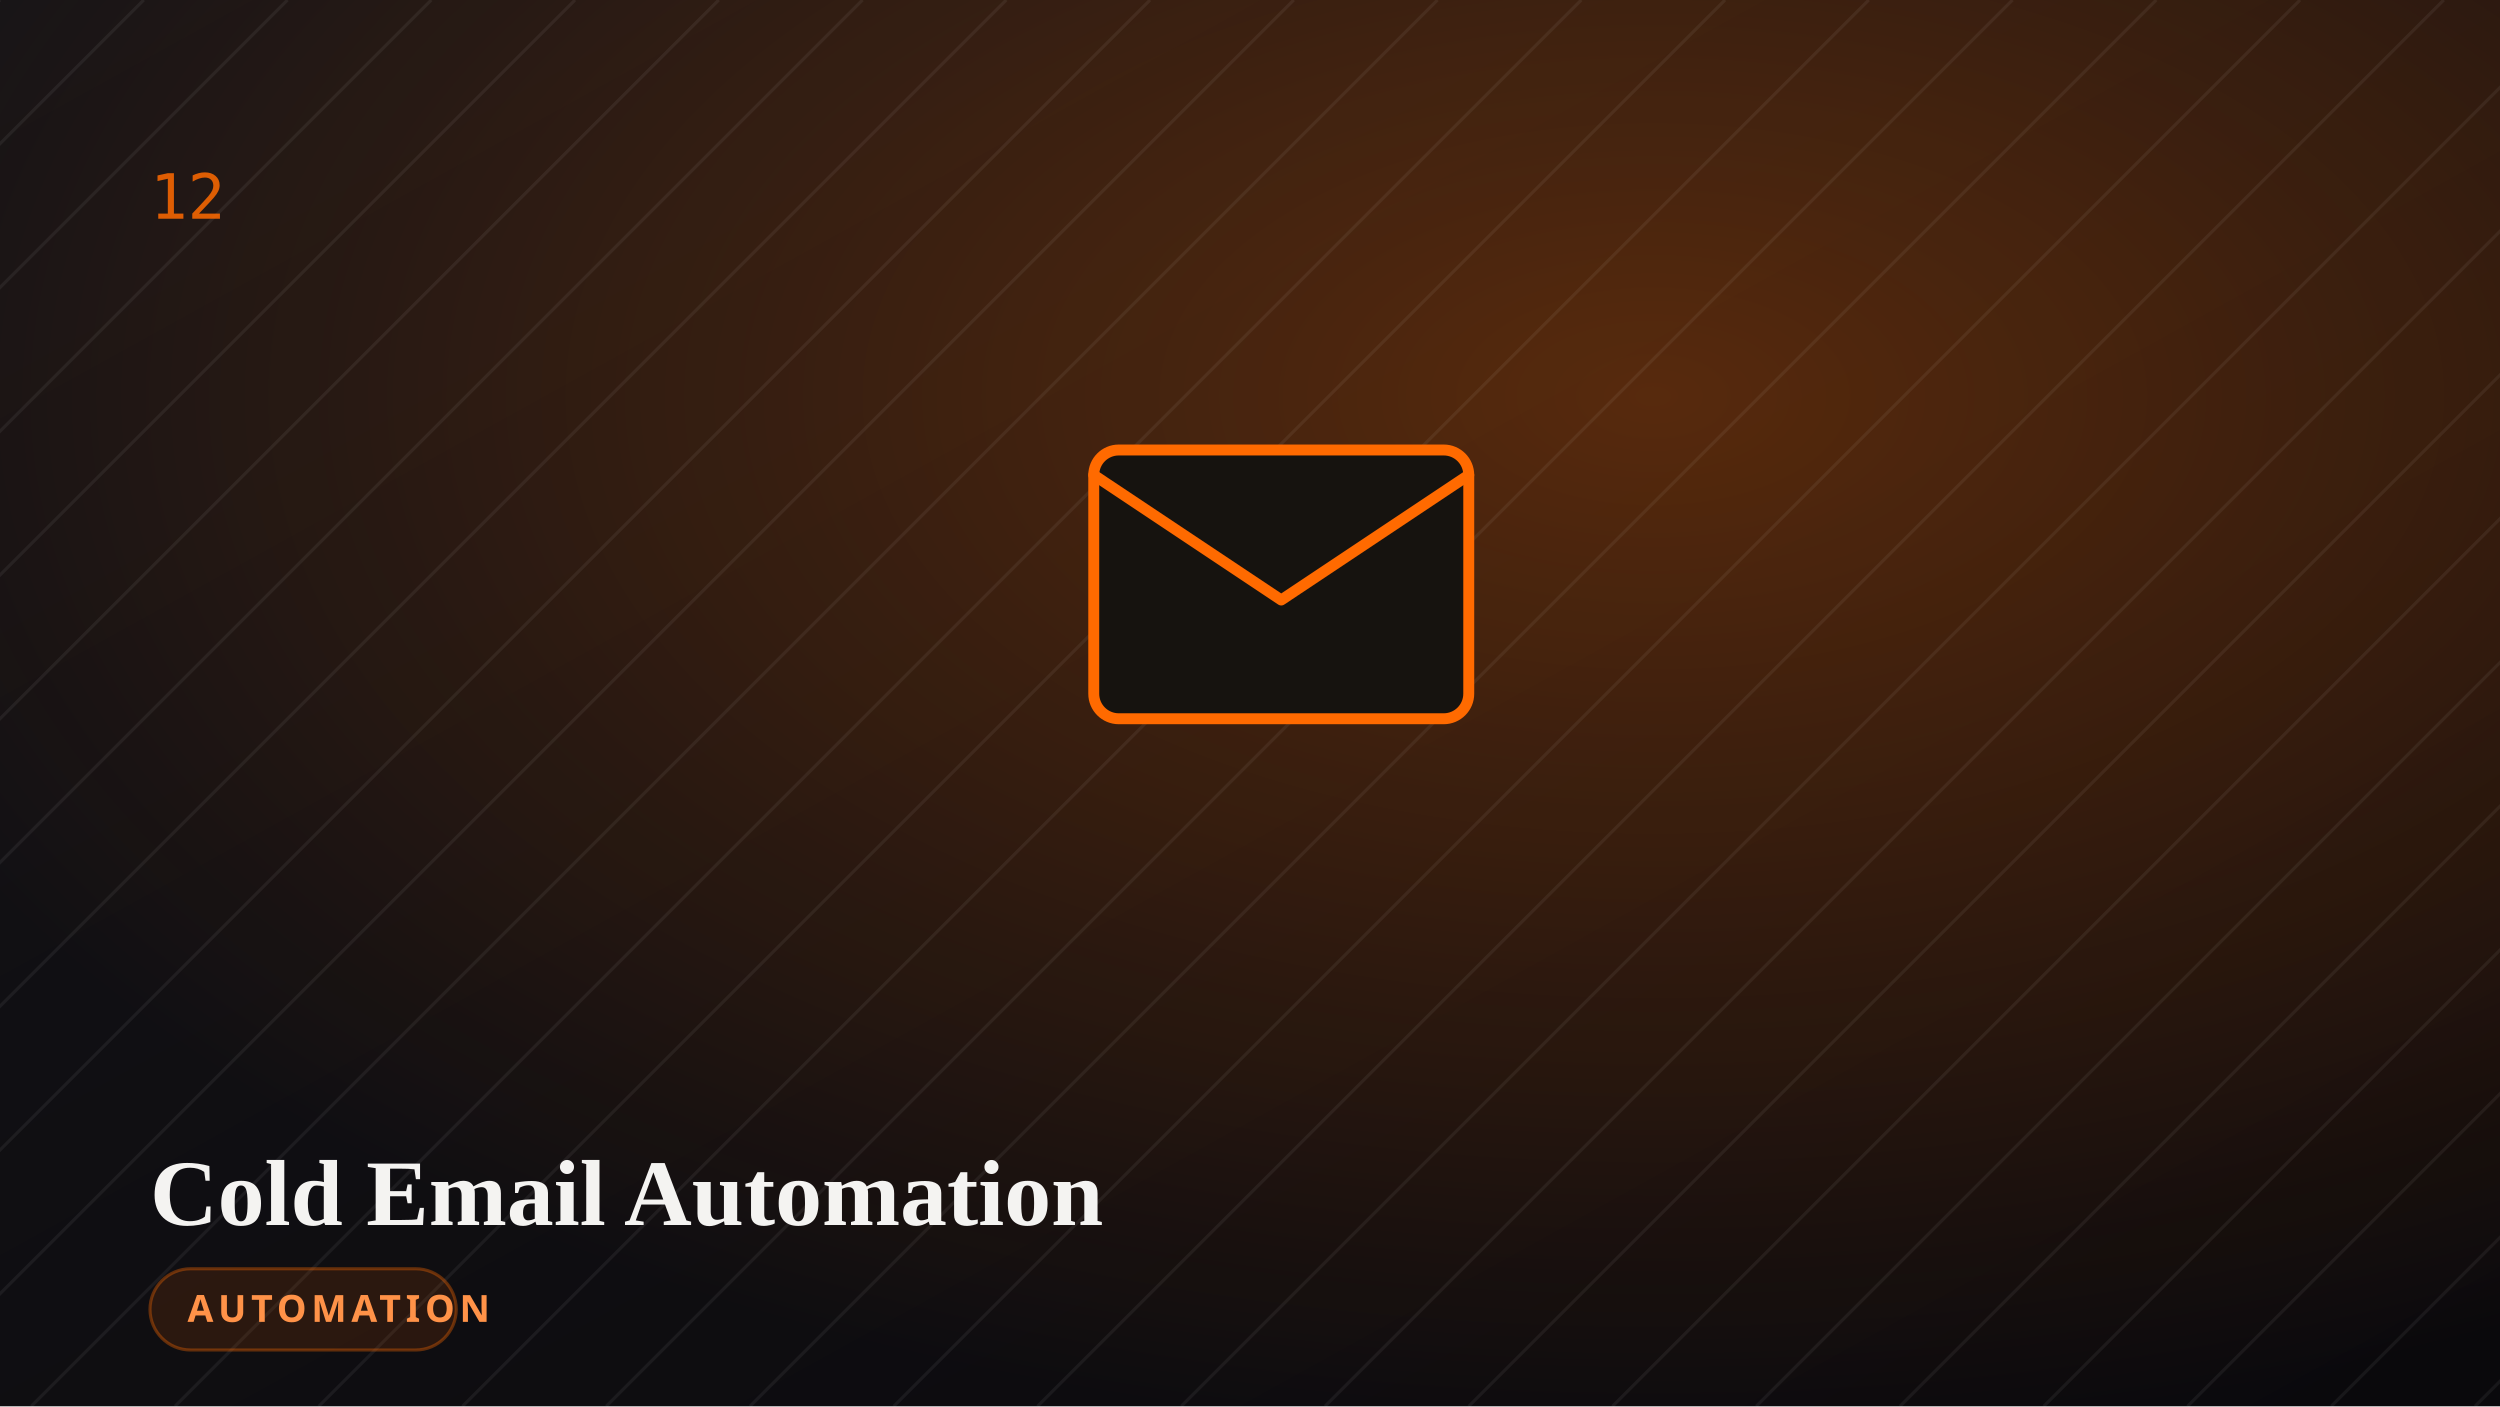
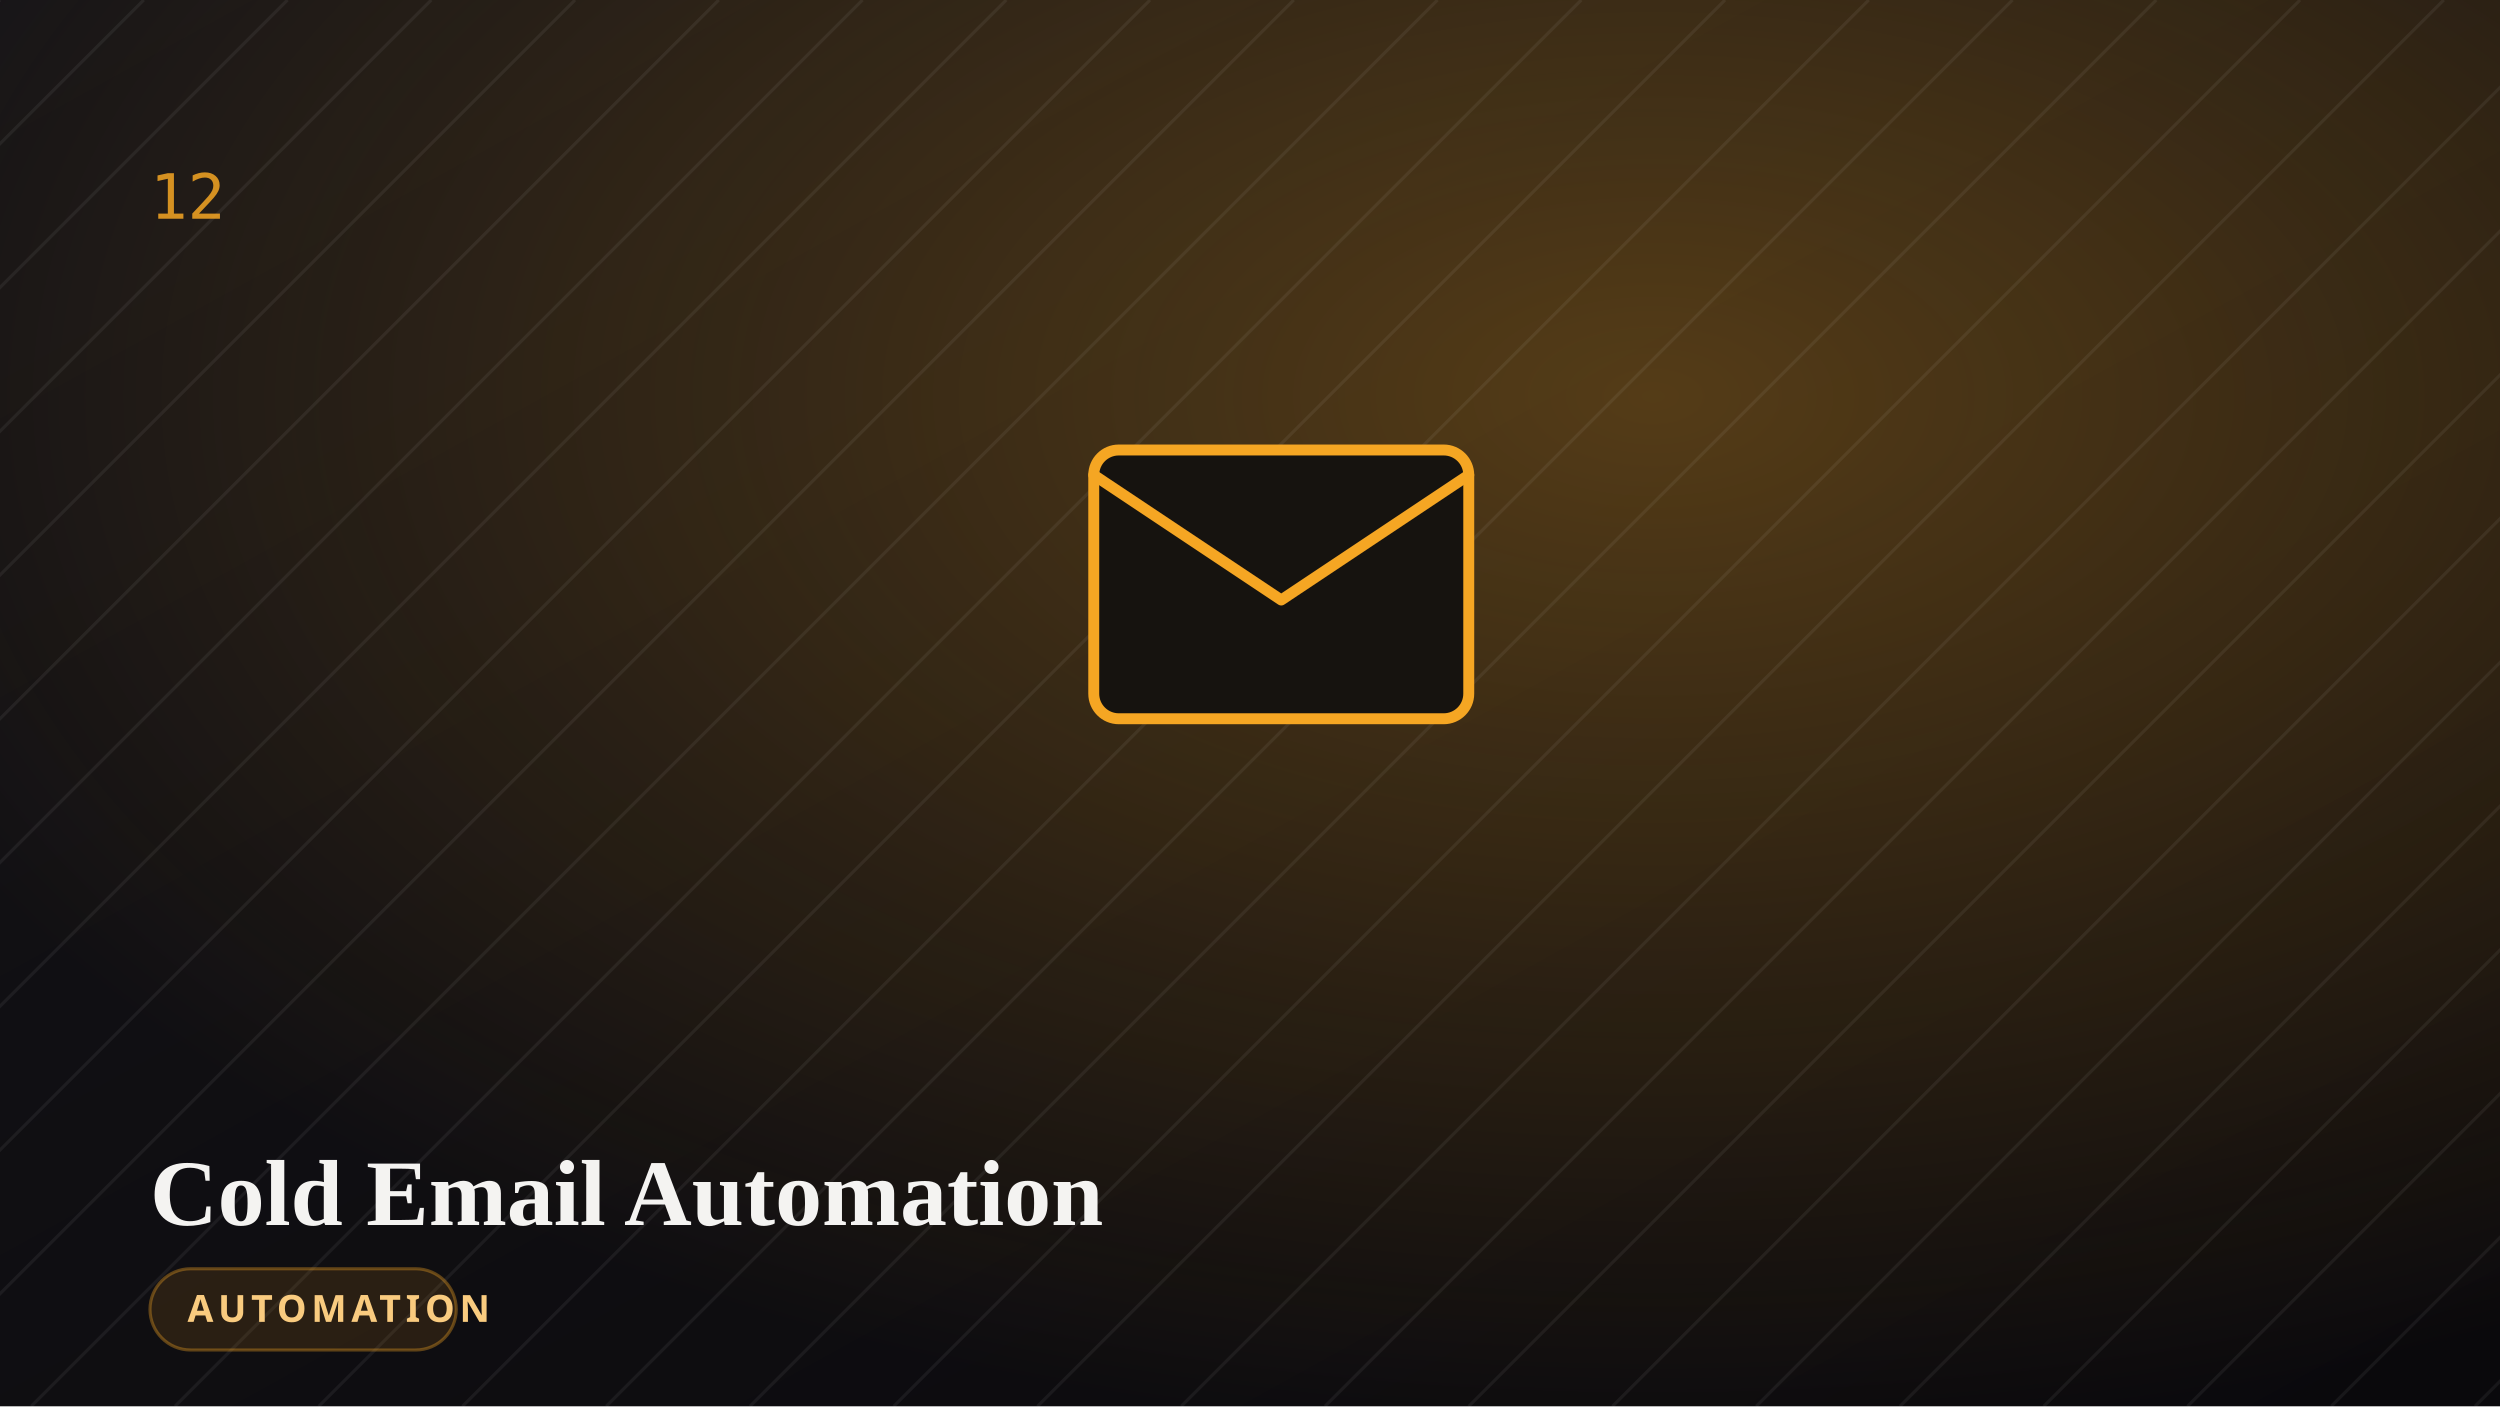
<svg xmlns="http://www.w3.org/2000/svg" width="800" height="450" viewBox="0 0 800 450" role="img" aria-label="Cold Email Automation">
  <defs>
    <linearGradient id="bg" x1="0" y1="0" x2="1" y2="1">
      <stop offset="0" stop-color="#141317" />
      <stop offset="1" stop-color="#0a090c" />
    </linearGradient>
    <radialGradient id="glow" cx="0.66" cy="0.28" r="0.75">
-       <stop offset="0" stop-color="#ff6a00" stop-opacity="0.30" />
-       <stop offset="1" stop-color="#ff6a00" stop-opacity="0" />
+       <stop offset="0" stop-color="#f5a623" stop-opacity="0.30" />
+       <stop offset="1" stop-color="#f5a623" stop-opacity="0" />
    </radialGradient>
  </defs>
  <rect width="800" height="450" fill="url(#bg)" />
  <rect width="800" height="450" fill="url(#glow)" />
  <g opacity="0.06" stroke="#ffffff" stroke-width="1">
    <line x1="0" y1="0" x2="-450" y2="450" />
    <line x1="46" y1="0" x2="-404" y2="450" />
    <line x1="92" y1="0" x2="-358" y2="450" />
    <line x1="138" y1="0" x2="-312" y2="450" />
    <line x1="184" y1="0" x2="-266" y2="450" />
    <line x1="230" y1="0" x2="-220" y2="450" />
    <line x1="276" y1="0" x2="-174" y2="450" />
    <line x1="322" y1="0" x2="-128" y2="450" />
    <line x1="368" y1="0" x2="-82" y2="450" />
    <line x1="414" y1="0" x2="-36" y2="450" />
    <line x1="460" y1="0" x2="10" y2="450" />
    <line x1="506" y1="0" x2="56" y2="450" />
    <line x1="552" y1="0" x2="102" y2="450" />
    <line x1="598" y1="0" x2="148" y2="450" />
    <line x1="644" y1="0" x2="194" y2="450" />
    <line x1="690" y1="0" x2="240" y2="450" />
    <line x1="736" y1="0" x2="286" y2="450" />
    <line x1="782" y1="0" x2="332" y2="450" />
    <line x1="828" y1="0" x2="378" y2="450" />
    <line x1="874" y1="0" x2="424" y2="450" />
    <line x1="920" y1="0" x2="470" y2="450" />
    <line x1="966" y1="0" x2="516" y2="450" />
    <line x1="1012" y1="0" x2="562" y2="450" />
    <line x1="1058" y1="0" x2="608" y2="450" />
    <line x1="1104" y1="0" x2="654" y2="450" />
    <line x1="1150" y1="0" x2="700" y2="450" />
    <line x1="1196" y1="0" x2="746" y2="450" />
    <line x1="1242" y1="0" x2="792" y2="450" />
    <line x1="1288" y1="0" x2="838" y2="450" />
  </g>
-   <text x="48" y="70" font-family="'SF Mono',ui-monospace,Menlo,monospace" font-size="20" fill="#ff6a00" opacity="0.85">12</text>
+   <text x="48" y="70" font-family="'SF Mono',ui-monospace,Menlo,monospace" font-size="20" fill="#f5a623" opacity="0.85">12</text>
  <g transform="translate(0,-6)">
-     <g fill="none" stroke="#ff6a00" stroke-width="3.5" stroke-linecap="round" stroke-linejoin="round">
+     <g fill="none" stroke="#f5a623" stroke-width="3.5" stroke-linecap="round" stroke-linejoin="round">
      <rect x="350" y="150" width="120" height="86" rx="8" fill="#16130f" />
      <polyline points="350,158 410,198 470,158" />
    </g>
  </g>
  <text x="48" y="392" font-family="Georgia,'Times New Roman',serif" font-weight="700" font-size="30" fill="#f4f3f1">Cold Email Automation</text>
-   <rect x="48" y="406" width="98" height="26" rx="13" fill="#ff6a00" fill-opacity="0.12" stroke="#ff6a00" stroke-opacity="0.35" />
-   <text x="60" y="423" font-family="ui-sans-serif,system-ui,sans-serif" font-weight="600" font-size="12" letter-spacing="1.5" fill="#ff9248">AUTOMATION</text>
+   <rect x="48" y="406" width="98" height="26" rx="13" fill="#f5a623" fill-opacity="0.12" stroke="#f5a623" stroke-opacity="0.35" />
+   <text x="60" y="423" font-family="ui-sans-serif,system-ui,sans-serif" font-weight="600" font-size="12" letter-spacing="1.5" fill="#f9cb7f">AUTOMATION</text>
</svg>
